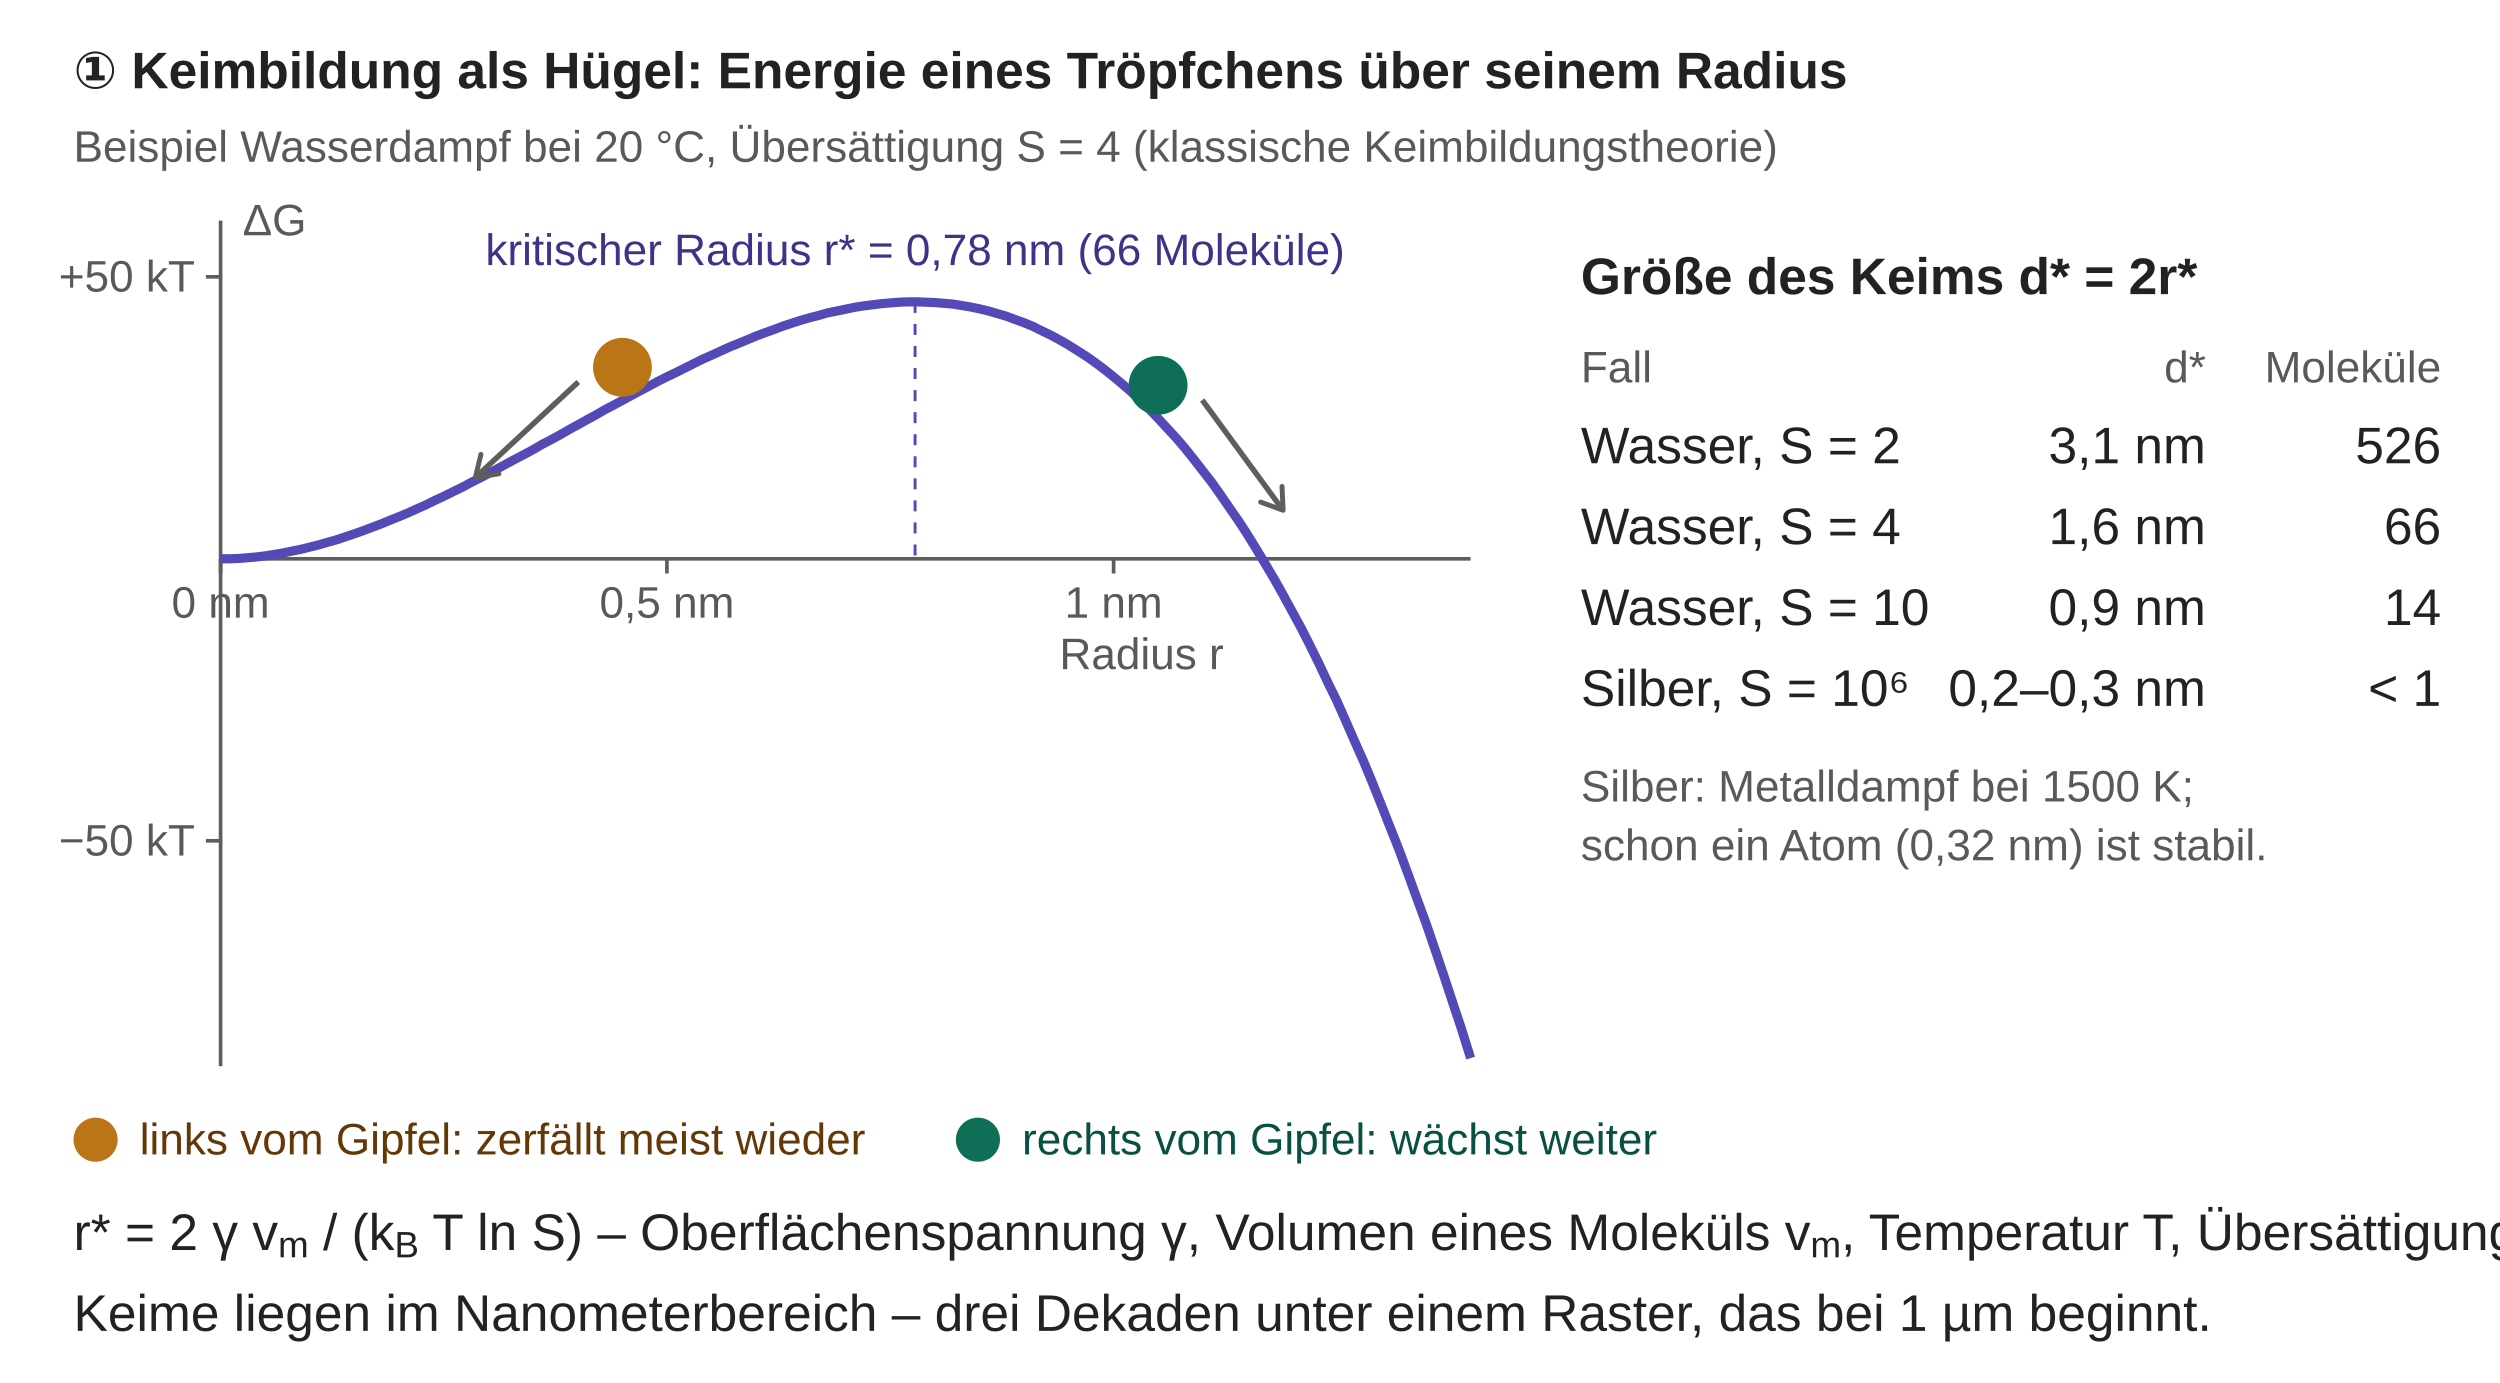
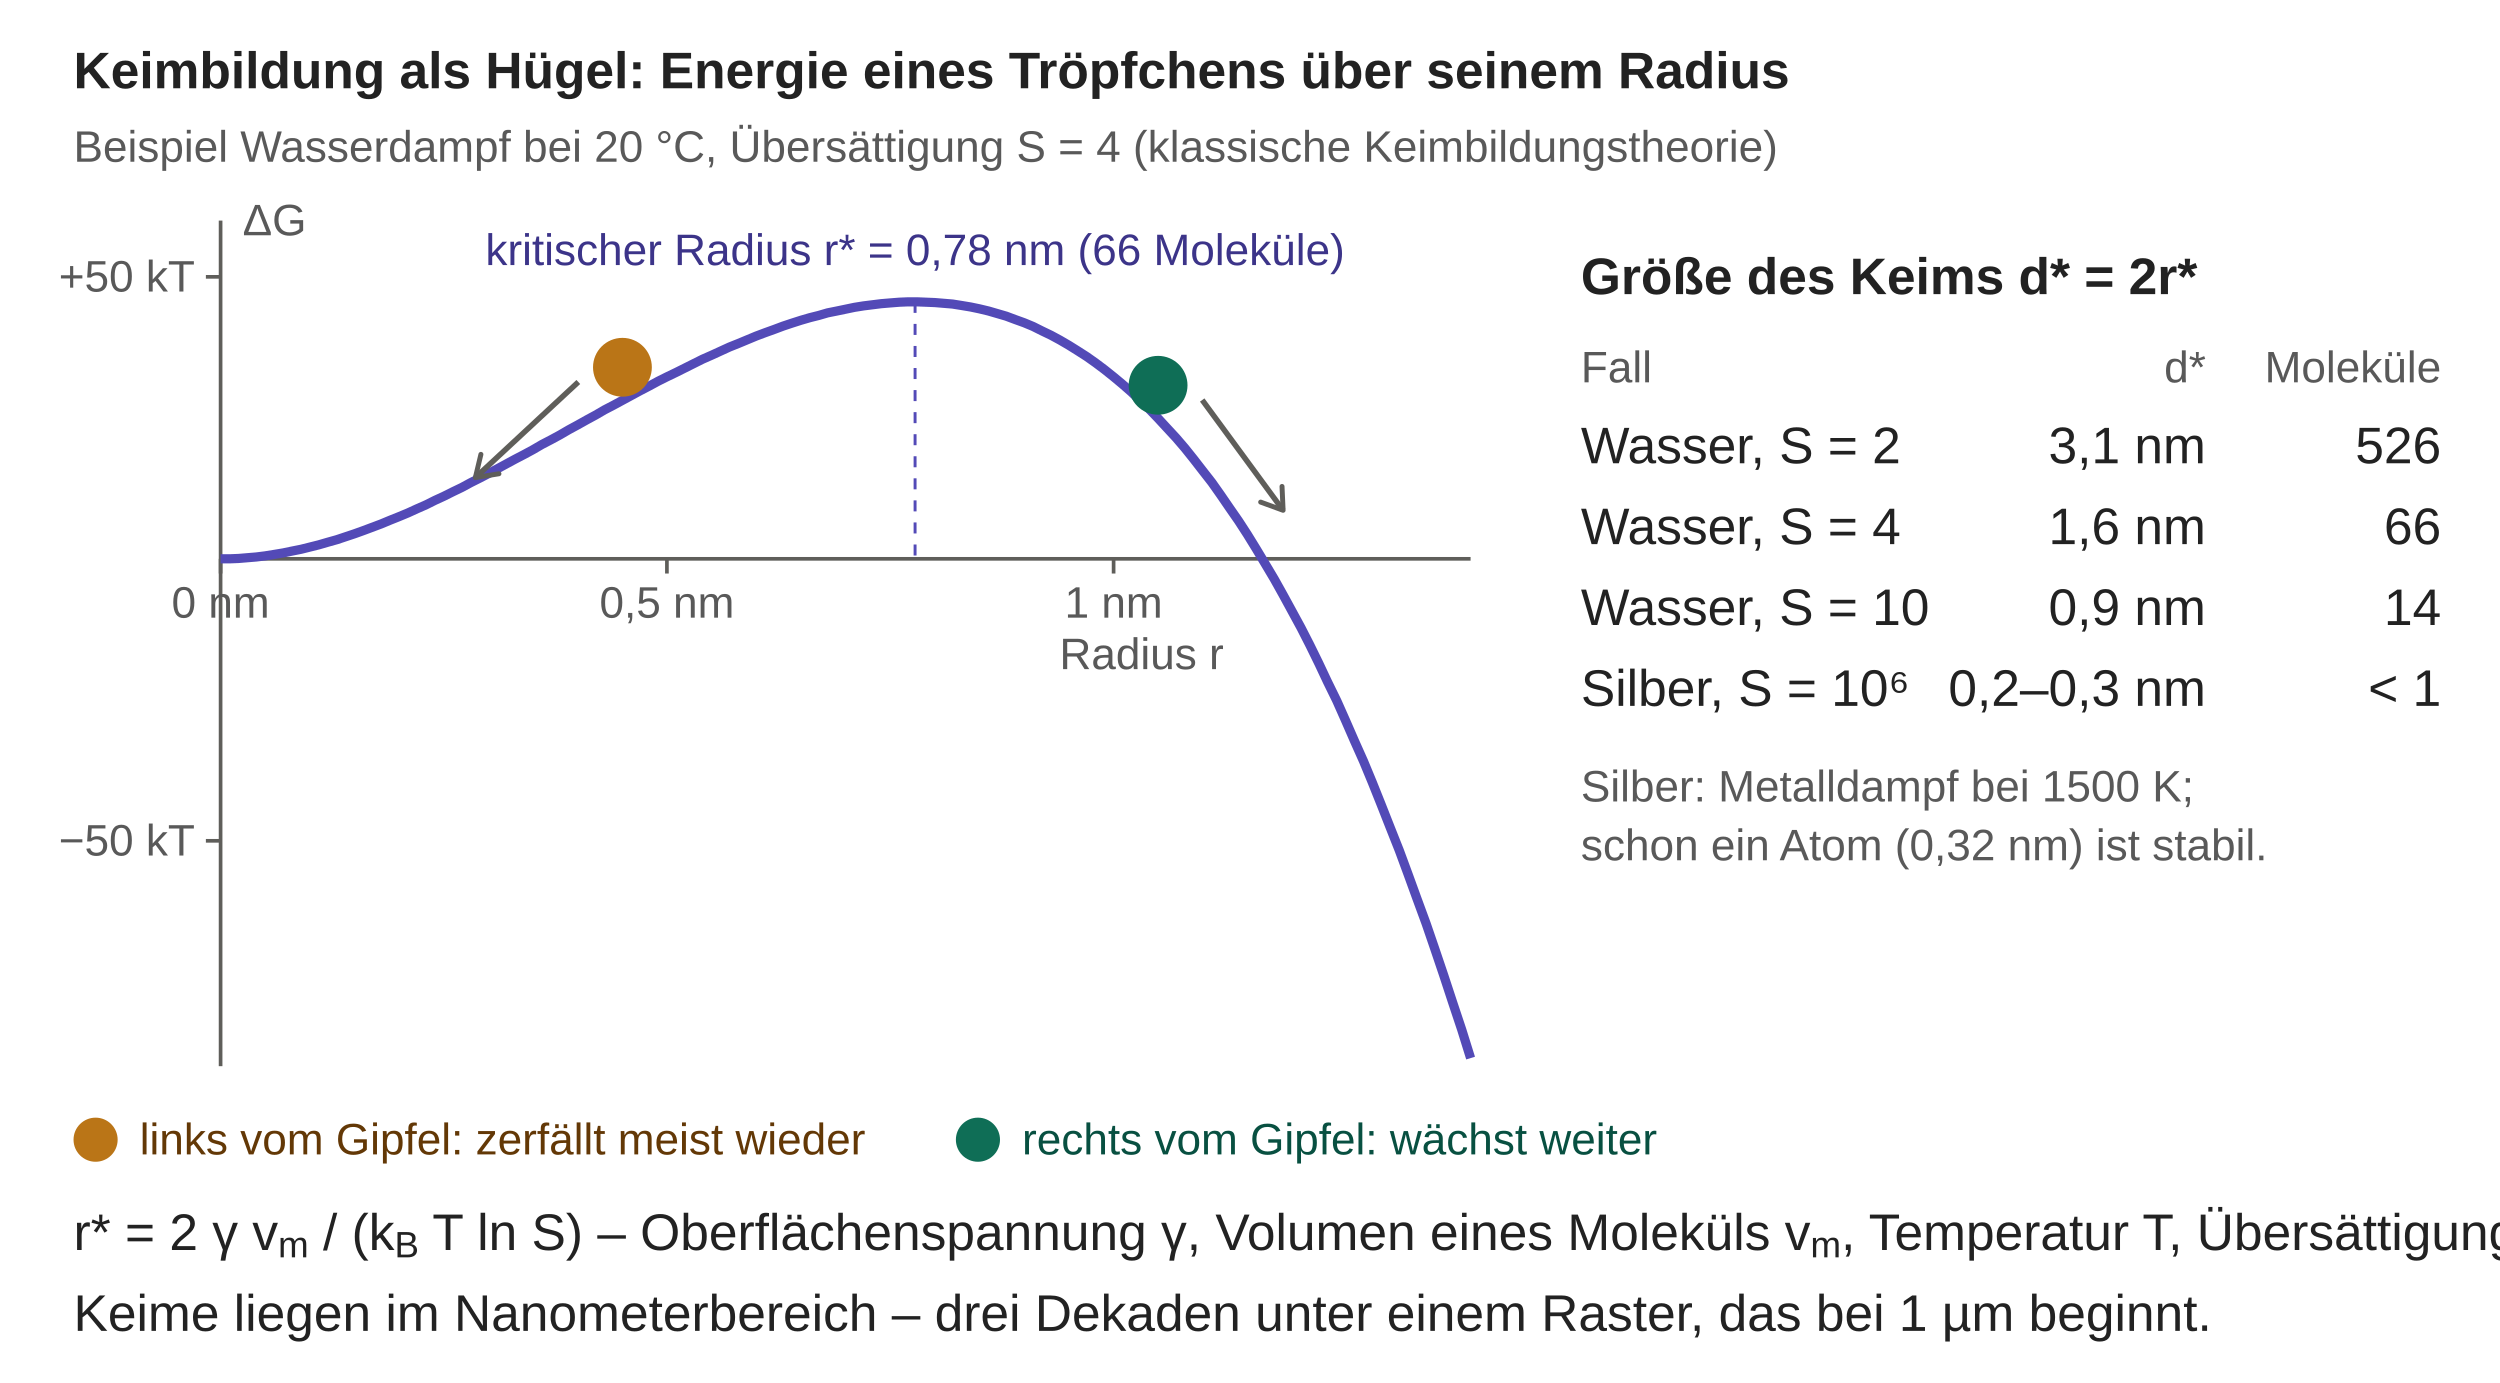
<svg xmlns="http://www.w3.org/2000/svg" width="680" height="376" viewBox="0 0 680 376">
  <style>
text { font-family: Calibri, Arial, sans-serif; }
.t { font-size: 14px; fill: #222222; }
.ts { font-size: 12px; fill: #595959; }
.th { font-size: 14px; font-weight: bold; fill: #222222; }
.c-amber rect, .c-amber circle, rect.c-amber, circle.c-amber { fill: #FAEEDA; stroke: #854F0B; }
.c-amber text { fill: #633806; }
.c-gray rect, .c-gray circle, rect.c-gray, circle.c-gray { fill: #F1EFE8; stroke: #5F5E5A; }
.c-gray text { fill: #444441; }
.box { fill: #F7F6F2; stroke: #B4B2A9; }
.arr { stroke: #5F5E5A; stroke-width: 1.5; fill: none; }
.c-red rect, rect.c-red { fill: #FCEBEB; stroke: #A32D2D; }
.c-red text { fill: #791F1F; }
.c-green rect, rect.c-green { fill: #EAF3DE; stroke: #3B6D11; }
.c-green text { fill: #27500A; }
.c-purple rect, rect.c-purple { fill: #EEEDFE; stroke: #534AB7; }
.c-purple text { fill: #3C3489; }
.c-teal rect, rect.c-teal { fill: #E1F5EE; stroke: #0F6E56; }
.c-teal text { fill: #085041; }
</style>
  <defs>
    <marker id="arrow" viewBox="0 0 10 10" refX="8" refY="5" markerWidth="6" markerHeight="6" orient="auto-start-reverse">
      <path d="M2 1L8 5L2 9" fill="none" stroke="#5F5E5A" stroke-width="1.5" stroke-linecap="round" stroke-linejoin="round" />
    </marker>
  </defs>
-   <text class="th" x="20" y="24">① Keimbildung als Hügel: Energie eines Tröpfchens über seinem Radius</text>
+   <text class="th" x="20" y="24">Keimbildung als Hügel: Energie eines Tröpfchens über seinem Radius</text>
  <text class="ts" x="20" y="44">Beispiel Wasserdampf bei 20 °C, Übersättigung S = 4 (klassische Keimbildungstheorie)</text>
  <line x1="60" y1="60" x2="60" y2="290" stroke="#5F5E5A" stroke-width="1" />
  <line x1="60" y1="152.0" x2="400" y2="152.0" stroke="#5F5E5A" stroke-width="1" />
  <line x1="60.0" y1="152.0" x2="60.0" y2="156" stroke="#5F5E5A" />
  <text class="ts" x="60.0" y="168" text-anchor="middle">0 nm</text>
  <line x1="181.4" y1="152.0" x2="181.4" y2="156" stroke="#5F5E5A" />
  <text class="ts" x="181.4" y="168" text-anchor="middle">0,5 nm</text>
  <line x1="302.9" y1="152.0" x2="302.9" y2="156" stroke="#5F5E5A" />
  <text class="ts" x="302.9" y="168" text-anchor="middle">1 nm</text>
  <text class="ts" x="332.857" y="182" text-anchor="end">Radius r</text>
  <line x1="56" y1="228.7" x2="60" y2="228.7" stroke="#5F5E5A" />
  <text class="ts" x="53" y="232.7" text-anchor="end">−50 kT</text>
  <line x1="56" y1="75.3" x2="60" y2="75.3" stroke="#5F5E5A" />
  <text class="ts" x="53" y="79.3" text-anchor="end">+50 kT</text>
  <text class="ts" x="66" y="64">ΔG</text>
  <polyline points="60.0,152.0 62.4,152.0 64.9,151.9 67.3,151.7 69.7,151.5 72.1,151.2 74.6,150.8 77.0,150.4 79.4,149.9 81.9,149.4 84.3,148.8 86.7,148.2 89.1,147.5 91.6,146.8 94.0,146.0 96.4,145.2 98.9,144.3 101.3,143.4 103.7,142.5 106.1,141.5 108.6,140.5 111.0,139.5 113.4,138.4 115.9,137.3 118.3,136.1 120.7,135.0 123.1,133.8 125.6,132.6 128.0,131.3 130.4,130.1 132.9,128.8 135.3,127.5 137.7,126.2 140.1,124.9 142.6,123.6 145.0,122.3 147.4,120.9 149.9,119.6 152.3,118.3 154.7,116.9 157.1,115.6 159.6,114.2 162.0,112.9 164.4,111.5 166.9,110.2 169.3,108.9 171.7,107.6 174.1,106.3 176.6,105.0 179.0,103.7 181.4,102.5 183.9,101.3 186.3,100.1 188.7,98.9 191.1,97.7 193.6,96.6 196.0,95.5 198.4,94.4 200.9,93.4 203.3,92.4 205.7,91.4 208.1,90.5 210.6,89.6 213.0,88.7 215.4,87.9 217.9,87.1 220.3,86.4 222.7,85.8 225.1,85.1 227.6,84.6 230.0,84.1 232.4,83.6 234.9,83.2 237.3,82.9 239.7,82.6 242.1,82.4 244.6,82.2 247.0,82.1 249.4,82.1 251.9,82.2 254.3,82.3 256.7,82.5 259.1,82.7 261.6,83.1 264.0,83.5 266.4,84.0 268.9,84.6 271.3,85.3 273.7,86.0 276.1,86.9 278.6,87.8 281.0,88.8 283.4,90.0 285.9,91.2 288.3,92.5 290.7,93.9 293.1,95.4 295.6,97.0 298.0,98.7 300.4,100.5 302.9,102.5 305.3,104.5 307.7,106.6 310.1,108.9 312.6,111.3 315.0,113.8 317.4,116.4 319.9,119.1 322.3,121.9 324.7,124.9 327.1,128.0 329.6,131.2 332.0,134.6 334.4,138.1 336.9,141.7 339.3,145.4 341.7,149.3 344.1,153.3 346.6,157.5 349.0,161.8 351.4,166.2 353.9,170.8 356.3,175.5 358.7,180.4 361.1,185.5 363.6,190.6 366.0,196.0 368.4,201.5 370.9,207.1 373.3,212.9 375.7,218.9 378.1,225.0 380.6,231.3 383.0,237.8 385.4,244.4 387.9,251.2 390.3,258.2 392.7,265.3 395.1,272.6 397.6,280.1 400.0,287.8" fill="none" stroke="#534AB7" stroke-width="2.5" />
  <line x1="248.9" y1="82.1" x2="248.9" y2="152.0" stroke="#534AB7" stroke-width="0.8" stroke-dasharray="3 3" />
  <text x="248.9" y="72.1" text-anchor="middle" style="font-size:12px;fill:#3C3489">kritischer Radius r* = 0,78 nm (66 Moleküle)</text>
  <circle cx="169.3" cy="99.9" r="8" fill="#BA7517" />
  <circle cx="315.0" cy="104.8" r="8" fill="#0F6E56" />
  <line x1="157.3" y1="103.9" x2="129.3" y2="129.9" class="arr" marker-end="url(#arrow)" />
  <line x1="327.0" y1="108.8" x2="349.0" y2="138.8" class="arr" marker-end="url(#arrow)" />
  <circle cx="26" cy="310" r="6" fill="#BA7517" />
  <text x="38" y="314" style="font-size:12px;fill:#633806">links vom Gipfel: zerfällt meist wieder</text>
  <circle cx="266" cy="310" r="6" fill="#0F6E56" />
  <text x="278" y="314" style="font-size:12px;fill:#085041">rechts vom Gipfel: wächst weiter</text>
  <text class="th" x="430" y="80">Größe des Keims d* = 2r*</text>
  <text class="ts" x="430" y="104">Fall</text>
  <text class="ts" x="600" y="104" text-anchor="end">d*</text>
  <text class="ts" x="664" y="104" text-anchor="end">Moleküle</text>
  <text class="t" x="430" y="126">Wasser, S = 2</text>
  <text class="t" x="600" y="126" text-anchor="end">3,1 nm</text>
  <text class="t" x="664" y="126" text-anchor="end">526</text>
  <text class="t" x="430" y="148">Wasser, S = 4</text>
  <text class="t" x="600" y="148" text-anchor="end">1,6 nm</text>
  <text class="t" x="664" y="148" text-anchor="end">66</text>
  <text class="t" x="430" y="170">Wasser, S = 10</text>
  <text class="t" x="600" y="170" text-anchor="end">0,9 nm</text>
  <text class="t" x="664" y="170" text-anchor="end">14</text>
  <text class="t" x="430" y="192">Silber, S = 10⁶</text>
  <text class="t" x="600" y="192" text-anchor="end">0,2–0,3 nm</text>
  <text class="t" x="664" y="192" text-anchor="end">&lt; 1</text>
  <text class="ts" x="430" y="218">Silber: Metalldampf bei 1500 K;</text>
  <text class="ts" x="430" y="234">schon ein Atom (0,32 nm) ist stabil.</text>
  <text class="t" x="20" y="340">r* = 2 γ v<tspan baseline-shift="sub" style="font-size:10px">m</tspan> / (k<tspan baseline-shift="sub" style="font-size:10px">B</tspan> T ln S) – Oberflächenspannung γ, Volumen eines Moleküls v<tspan baseline-shift="sub" style="font-size:10px">m</tspan>, Temperatur T, Übersättigung S.</text>
  <text class="t" x="20" y="362">Keime liegen im Nanometerbereich – drei Dekaden unter einem Raster, das bei 1 µm beginnt.</text>
</svg>
